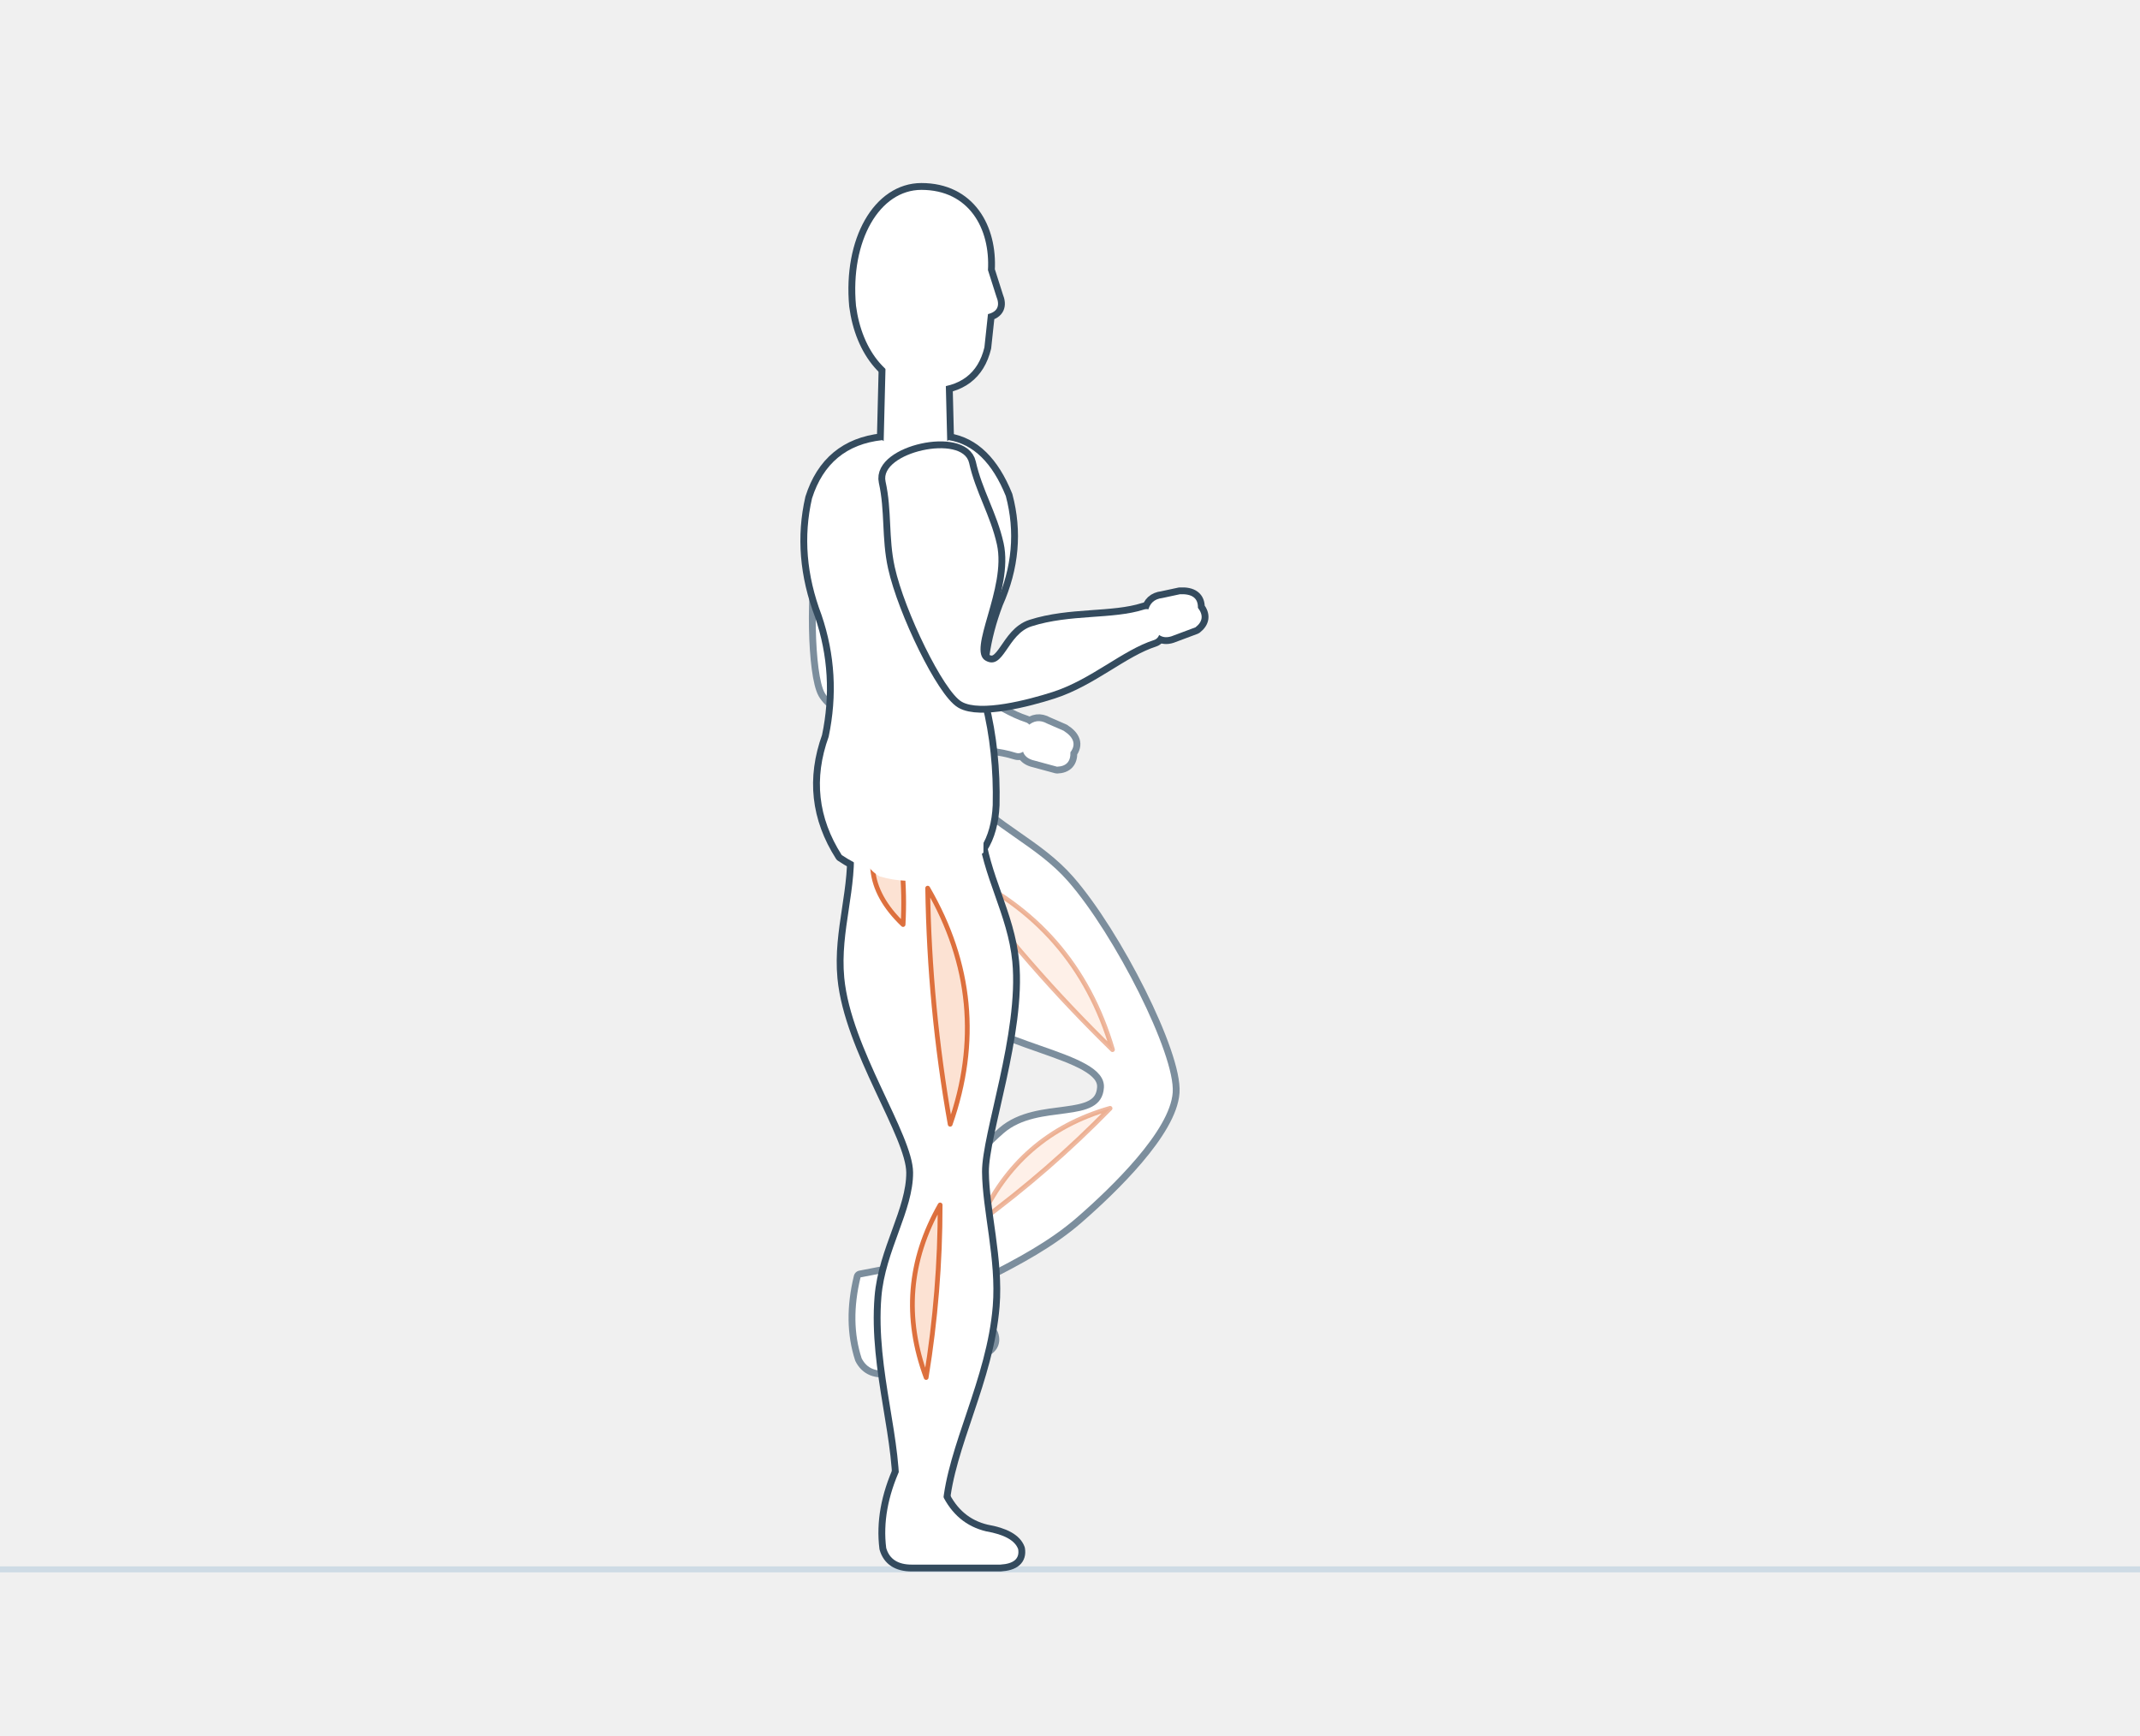
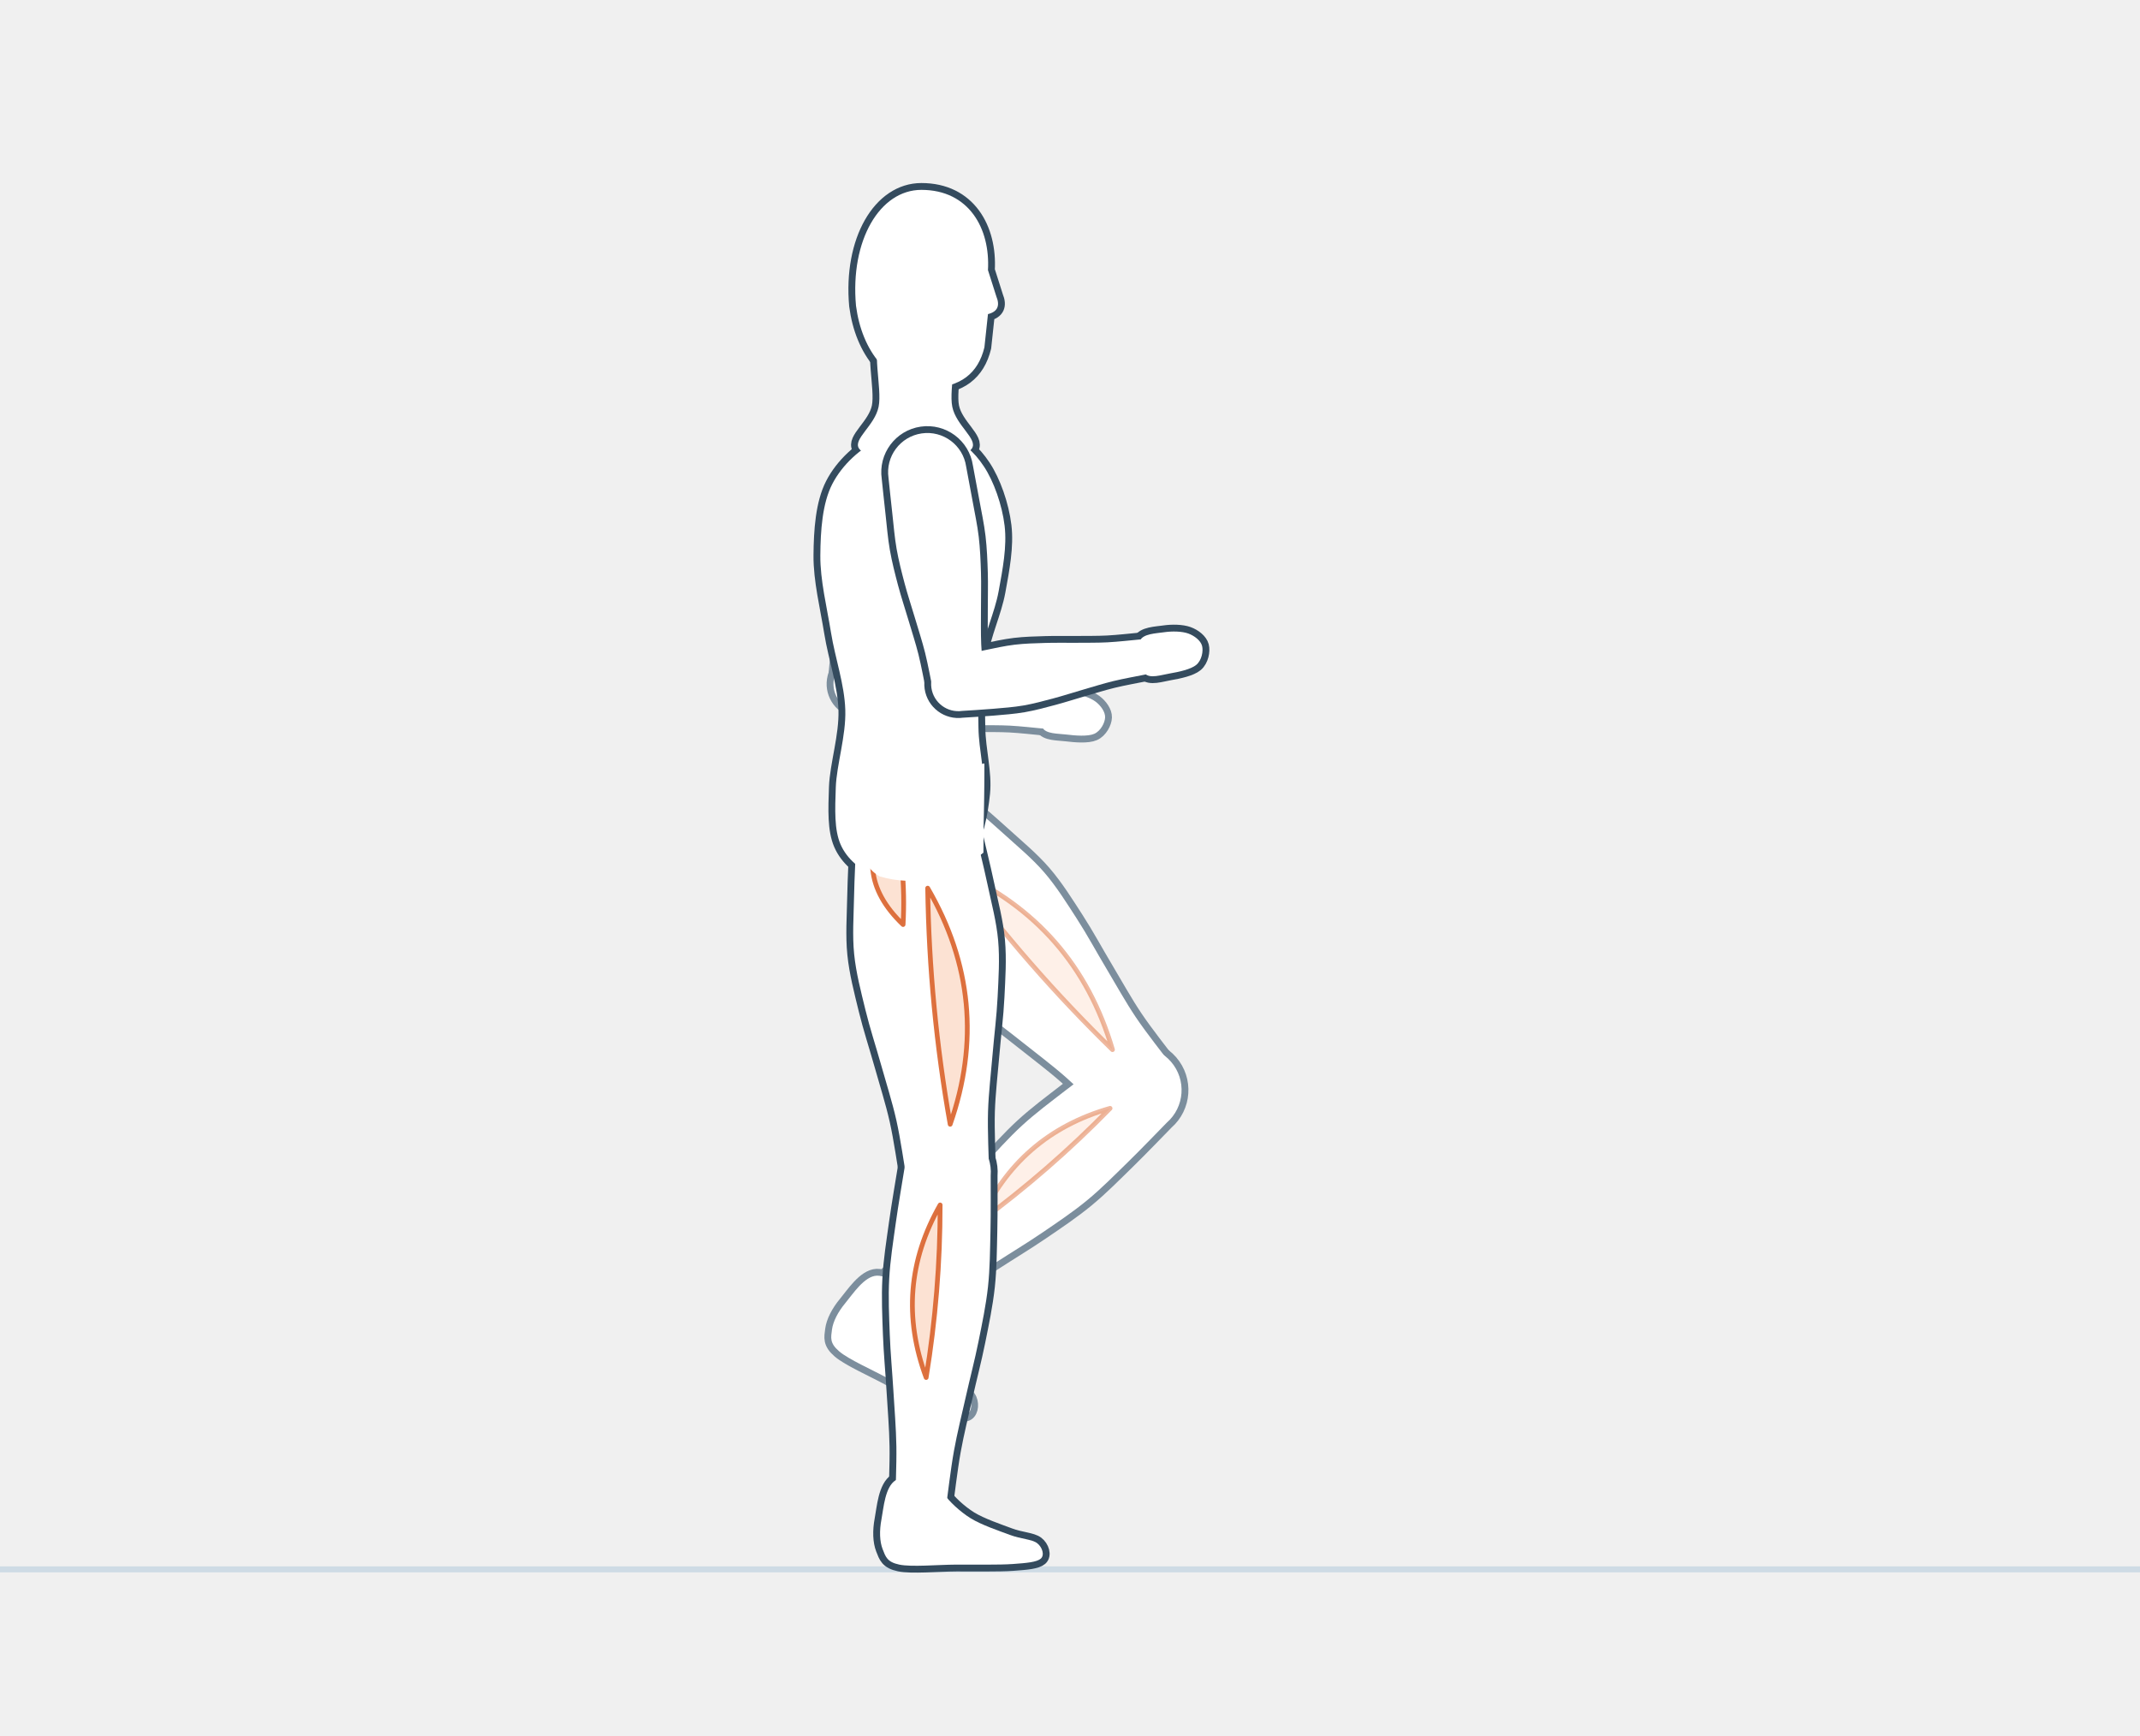
<svg xmlns="http://www.w3.org/2000/svg" viewBox="0 0 360 292">
  <path d="M0 264H360" stroke="#cedbe5" fill="none" />
  <g class="bw-human-athlete bw-human-outline bw-human-natural bw-human-sketch bw-human-side" stroke="#344b5e" stroke-width="1.05" stroke-linecap="round" stroke-linejoin="round">
    <g class="bw-silhouette-ink" stroke-width="2.3">
      <g class="bw-human-arm bw-human-arm-left" fill="#fff" stroke="#7c8e9d">
-         <path d="M142.970,77.882C141.880,82.803 139.384,86.674 138.294,91.595C136.658,98.976 136.969,113.486 138.744,116.578C140.518,119.670 147.816,122.481 151.948,123.809C158.441,125.896 165.587,124.938 170.899,126.645C173.084,127.348 174.737,122.207 172.552,121.505C167.240,119.797 161.991,114.853 155.498,112.766C151.366,111.438 147.457,115.689 145.683,112.597C143.909,109.505 153.842,102.783 155.477,95.402C156.567,90.481 155.939,85.918 157.030,80.997C158.120,76.076 144.061,72.961 142.970,77.882Z" />
+         <path d="M143.470,78.484C143.286,79.467 142.723,82.417 142.370,84.387C142.017,86.356 141.585,88.314 141.353,90.302C141.120,92.289 141.040,94.298 140.977,96.311C140.914,98.323 140.983,100.354 140.976,102.374C140.968,104.395 141.024,106.424 140.933,108.432C140.843,110.440 140.516,113.424 140.432,114.423A4.400,4.400 0 0 0 144.148,119.414A4.400,4.400 0 0 0 149.139,115.697C149.346,114.717 149.888,111.764 150.376,109.814C150.865,107.865 151.500,105.936 152.072,103.999C152.644,102.061 153.293,100.135 153.809,98.189C154.326,96.243 154.824,94.295 155.171,92.324C155.518,90.354 155.666,88.354 155.892,86.366C156.119,84.378 156.424,81.391 156.530,80.396A6.600,6.600 0 0 0 150.956,72.909A6.600,6.600 0 0 0 143.470,78.484Z" />
+         <path d="M144.123,119.588C144.965,119.778 147.487,120.385 149.177,120.732C150.867,121.079 152.551,121.462 154.262,121.668C155.972,121.873 157.707,121.911 159.440,121.965C161.173,122.018 162.920,121.972 164.658,121.989C166.396,122.006 168.141,121.978 169.869,122.066C171.597,122.154 174.165,122.443 175.024,122.518A3.000,3.000 0 0 0 178.427,119.985A3.000,3.000 0 0 0 175.893,116.582C175.049,116.408 172.505,115.948 170.825,115.537C169.144,115.127 167.481,114.599 165.811,114.117C164.141,113.635 162.480,113.091 160.804,112.645C159.129,112.200 157.456,111.739 155.758,111.446C154.061,111.152 152.337,111.037 150.619,110.885C148.900,110.732 146.310,110.591 145.449,110.532A4.576,4.576 0 0 0 140.258,114.397A4.576,4.576 0 0 0 144.123,119.588Z" />
        <g display="none" class="bw-muscle-traces" data-side="left" />
-         <g class="bw-human-hand" transform="translate(175.058,125.146) rotate(17.822)">
-           <path d="M-3,-2.2 Q-2,-4 0,-3.6 L3,-3.3 Q6,-2.5 5.2,-.2 Q6,2 3.8,2.8 L-.5,3 Q-3,3 -3,-.2Z" />
+         <g class="bw-human-hand" transform="translate(178.922,120.057) rotate(8.328)">
+           <path d="M-3.200,-2.800C-2.500,-3.867 -0.367,-3.600 1.000,-3.600C2.367,-3.600 4.000,-3.333 5.000,-2.800C6.000,-2.267 6.900,-1.300 7.000,-0.400C7.100,0.500 6.600,1.967 5.600,2.600C4.600,3.233 2.467,3.367 1.000,3.400C-0.467,3.433 -2.500,3.833 -3.200,2.800C-3.900,1.767 -3.900,-1.733 -3.200,-2.800Z" />
        </g>
      </g>
    </g>
    <g class="bw-silhouette-fill" stroke="none">
      <g class="bw-human-arm bw-human-arm-left" fill="#fff" stroke="none">
-         <path d="M142.970,77.882C141.880,82.803 139.384,86.674 138.294,91.595C136.658,98.976 136.969,113.486 138.744,116.578C140.518,119.670 147.816,122.481 151.948,123.809C158.441,125.896 165.587,124.938 170.899,126.645C173.084,127.348 174.737,122.207 172.552,121.505C167.240,119.797 161.991,114.853 155.498,112.766C151.366,111.438 147.457,115.689 145.683,112.597C143.909,109.505 153.842,102.783 155.477,95.402C156.567,90.481 155.939,85.918 157.030,80.997C158.120,76.076 144.061,72.961 142.970,77.882Z" />
+         <path d="M143.470,78.484C143.286,79.467 142.723,82.417 142.370,84.387C142.017,86.356 141.585,88.314 141.353,90.302C141.120,92.289 141.040,94.298 140.977,96.311C140.914,98.323 140.983,100.354 140.976,102.374C140.968,104.395 141.024,106.424 140.933,108.432C140.843,110.440 140.516,113.424 140.432,114.423A4.400,4.400 0 0 0 144.148,119.414A4.400,4.400 0 0 0 149.139,115.697C149.346,114.717 149.888,111.764 150.376,109.814C150.865,107.865 151.500,105.936 152.072,103.999C152.644,102.061 153.293,100.135 153.809,98.189C154.326,96.243 154.824,94.295 155.171,92.324C155.518,90.354 155.666,88.354 155.892,86.366C156.119,84.378 156.424,81.391 156.530,80.396A6.600,6.600 0 0 0 150.956,72.909A6.600,6.600 0 0 0 143.470,78.484Z" />
+         <path d="M144.123,119.588C144.965,119.778 147.487,120.385 149.177,120.732C150.867,121.079 152.551,121.462 154.262,121.668C155.972,121.873 157.707,121.911 159.440,121.965C161.173,122.018 162.920,121.972 164.658,121.989C166.396,122.006 168.141,121.978 169.869,122.066C171.597,122.154 174.165,122.443 175.024,122.518A3.000,3.000 0 0 0 178.427,119.985A3.000,3.000 0 0 0 175.893,116.582C175.049,116.408 172.505,115.948 170.825,115.537C169.144,115.127 167.481,114.599 165.811,114.117C164.141,113.635 162.480,113.091 160.804,112.645C159.129,112.200 157.456,111.739 155.758,111.446C154.061,111.152 152.337,111.037 150.619,110.885C148.900,110.732 146.310,110.591 145.449,110.532A4.576,4.576 0 0 0 140.258,114.397A4.576,4.576 0 0 0 144.123,119.588Z" />
        <g class="bw-muscle-traces" data-side="left" />
-         <g class="bw-human-hand" transform="translate(175.058,125.146) rotate(17.822)">
-           <path d="M-3,-2.2 Q-2,-4 0,-3.6 L3,-3.3 Q6,-2.5 5.2,-.2 Q6,2 3.8,2.8 L-.5,3 Q-3,3 -3,-.2Z" />
+         <g class="bw-human-hand" transform="translate(178.922,120.057) rotate(8.328)">
+           <path d="M-3.200,-2.800C-2.500,-3.867 -0.367,-3.600 1.000,-3.600C2.367,-3.600 4.000,-3.333 5.000,-2.800C6.000,-2.267 6.900,-1.300 7.000,-0.400C7.100,0.500 6.600,1.967 5.600,2.600C4.600,3.233 2.467,3.367 1.000,3.400C-0.467,3.433 -2.500,3.833 -3.200,2.800C-3.900,1.767 -3.900,-1.733 -3.200,-2.800Z" />
        </g>
      </g>
    </g>
    <g class="bw-silhouette-ink" stroke-width="2.3">
      <g class="bw-human-leg bw-human-leg-left" fill="#fff" stroke="#7c8e9d">
-         <path d="M146.091,147.346C151.340,153.357 153.052,160.943 158.300,166.953C166.174,175.970 186.146,176.552 185.705,182.977C185.264,189.402 174.759,185.471 168.844,190.616C159.548,198.702 154.416,210.720 146.811,217.336C144.438,219.400 149.295,224.983 151.668,222.919C159.273,216.304 171.887,212.886 181.182,204.800C187.097,199.655 196.836,190.197 197.278,183.772C197.719,177.347 187.566,157.290 179.693,148.274C174.444,142.263 167.158,139.544 161.909,133.533C157.075,127.997 141.257,141.809 146.091,147.346Z" />
+         <path d="M146.468,147.017C147.348,148.350 149.939,152.394 151.750,155.016C153.561,157.639 155.236,160.380 157.333,162.753C159.430,165.126 161.904,167.170 164.332,169.253C166.761,171.337 169.390,173.245 171.903,175.255C174.416,177.265 177.024,179.192 179.410,181.312C181.795,183.433 185.084,186.868 186.218,187.979A7.000,7.000 0 0 0 196.095,188.647A7.000,7.000 0 0 0 196.764,178.770C195.816,177.496 192.855,173.775 191.076,171.125C189.296,168.475 187.738,165.631 186.085,162.871C184.433,160.110 182.896,157.248 181.159,154.561C179.421,151.874 177.729,149.147 175.661,146.749C173.592,144.352 171.102,142.322 168.747,140.174C166.392,138.027 162.735,134.914 161.532,133.862A10.000,10.000 0 0 0 147.423,132.907A10.000,10.000 0 0 0 146.468,147.017Z" />
+         <path d="M186.713,177.882C185.461,178.812 181.663,181.556 179.200,183.466C176.737,185.375 174.228,187.230 171.936,189.336C169.645,191.442 167.558,193.783 165.452,196.103C163.347,198.423 161.365,200.885 159.305,203.257C157.245,205.629 155.241,208.066 153.093,210.337C150.945,212.608 147.530,215.792 146.417,216.883A4.300,4.300 0 0 0 145.995,222.950A4.300,4.300 0 0 0 152.061,223.372C153.296,222.421 156.922,219.480 159.469,217.667C162.016,215.854 164.707,214.207 167.342,212.496C169.976,210.785 172.689,209.162 175.278,207.399C177.867,205.635 180.475,203.892 182.878,201.915C185.281,199.938 187.466,197.709 189.698,195.535C191.930,193.360 195.174,189.979 196.269,188.867A7.280,7.280 0 0 0 196.984,178.597A7.280,7.280 0 0 0 186.713,177.882Z" />
        <g display="none" class="bw-muscle-traces" data-side="left">
          <g data-muscle="quadriceps">
            <path d="M160.902,146.520Q180.954,155.496 187.146,176.574Q172.812,162.606 160.902,146.520Z" fill="#f59e6b" fill-opacity="0.16" stroke="#d9622b" stroke-width=".8" stroke-opacity="0.45" />
          </g>
          <g data-muscle="glutes">
            <path d="M148.364,139.307Q148.411,152.131 161.111,153.905Q155.845,145.639 148.364,139.307Z" fill="#f59e6b" fill-opacity="0.16" stroke="#d9622b" stroke-width=".8" stroke-opacity="0.45" />
          </g>
          <g data-muscle="calves">
            <path d="M186.741,186.446Q171.293,190.871 164.770,205.558Q176.536,196.900 186.741,186.446Z" fill="#f59e6b" fill-opacity="0.16" stroke="#d9622b" stroke-width=".8" stroke-opacity="0.45" />
          </g>
        </g>
-         <g class="bw-human-shoe bw-human-foot" transform="translate(149.239,220.127) rotate(-10.925)" fill="#fff">
-           <path d="M-3.4,-6 Q-6.6,1 -5.8,7.4 Q-5,10.2 -1.5,10.2 L13.4,10.2 Q16.8,10 16.4,7.6 Q15.6,5.4 11,4.6 Q6,3.4 3.6,-1.6 L3.2,-6 Z" />
+         <g class="bw-human-shoe bw-human-foot" transform="translate(149.239,220.127) rotate(28.982)" fill="#fff">
+           <path d="M-4.200,-4.000C-6.000,-2.900 -6.233,0.667 -6.600,2.600C-6.967,4.533 -6.900,6.333 -6.400,7.600C-5.900,8.867 -5.667,9.767 -3.600,10.200C-1.533,10.633 2.817,10.217 6.000,10.200C9.183,10.183 13.133,10.267 15.500,10.100C17.867,9.933 19.517,9.783 20.200,9.200C20.883,8.617 20.467,7.267 19.600,6.600C18.733,5.933 16.867,5.900 15.000,5.200C13.133,4.500 10.233,3.533 8.400,2.400C6.567,1.267 4.700,-0.533 4.000,-1.600C3.300,-2.667 5.567,-3.600 4.200,-4.000C2.833,-4.400 -2.400,-5.100 -4.200,-4.000Z" />
        </g>
      </g>
    </g>
    <g class="bw-silhouette-fill" stroke="none">
      <g class="bw-human-leg bw-human-leg-left" fill="#fff" stroke="none">
-         <path d="M146.091,147.346C151.340,153.357 153.052,160.943 158.300,166.953C166.174,175.970 186.146,176.552 185.705,182.977C185.264,189.402 174.759,185.471 168.844,190.616C159.548,198.702 154.416,210.720 146.811,217.336C144.438,219.400 149.295,224.983 151.668,222.919C159.273,216.304 171.887,212.886 181.182,204.800C187.097,199.655 196.836,190.197 197.278,183.772C197.719,177.347 187.566,157.290 179.693,148.274C174.444,142.263 167.158,139.544 161.909,133.533C157.075,127.997 141.257,141.809 146.091,147.346Z" />
+         <path d="M146.468,147.017C147.348,148.350 149.939,152.394 151.750,155.016C153.561,157.639 155.236,160.380 157.333,162.753C159.430,165.126 161.904,167.170 164.332,169.253C166.761,171.337 169.390,173.245 171.903,175.255C174.416,177.265 177.024,179.192 179.410,181.312C181.795,183.433 185.084,186.868 186.218,187.979A7.000,7.000 0 0 0 196.095,188.647A7.000,7.000 0 0 0 196.764,178.770C195.816,177.496 192.855,173.775 191.076,171.125C189.296,168.475 187.738,165.631 186.085,162.871C184.433,160.110 182.896,157.248 181.159,154.561C179.421,151.874 177.729,149.147 175.661,146.749C173.592,144.352 171.102,142.322 168.747,140.174C166.392,138.027 162.735,134.914 161.532,133.862A10.000,10.000 0 0 0 147.423,132.907A10.000,10.000 0 0 0 146.468,147.017Z" />
+         <path d="M186.713,177.882C185.461,178.812 181.663,181.556 179.200,183.466C176.737,185.375 174.228,187.230 171.936,189.336C169.645,191.442 167.558,193.783 165.452,196.103C163.347,198.423 161.365,200.885 159.305,203.257C157.245,205.629 155.241,208.066 153.093,210.337C150.945,212.608 147.530,215.792 146.417,216.883A4.300,4.300 0 0 0 145.995,222.950A4.300,4.300 0 0 0 152.061,223.372C153.296,222.421 156.922,219.480 159.469,217.667C162.016,215.854 164.707,214.207 167.342,212.496C169.976,210.785 172.689,209.162 175.278,207.399C177.867,205.635 180.475,203.892 182.878,201.915C185.281,199.938 187.466,197.709 189.698,195.535C191.930,193.360 195.174,189.979 196.269,188.867A7.280,7.280 0 0 0 196.984,178.597A7.280,7.280 0 0 0 186.713,177.882Z" />
        <g class="bw-muscle-traces" data-side="left">
          <g data-muscle="quadriceps">
            <path d="M160.902,146.520Q180.954,155.496 187.146,176.574Q172.812,162.606 160.902,146.520Z" fill="#f59e6b" fill-opacity="0.16" stroke="#d9622b" stroke-width=".8" stroke-opacity="0.45" />
          </g>
          <g data-muscle="glutes">
            <path d="M148.364,139.307Q148.411,152.131 161.111,153.905Q155.845,145.639 148.364,139.307Z" fill="#f59e6b" fill-opacity="0.16" stroke="#d9622b" stroke-width=".8" stroke-opacity="0.45" />
          </g>
          <g data-muscle="calves">
            <path d="M186.741,186.446Q171.293,190.871 164.770,205.558Q176.536,196.900 186.741,186.446Z" fill="#f59e6b" fill-opacity="0.16" stroke="#d9622b" stroke-width=".8" stroke-opacity="0.45" />
          </g>
        </g>
-         <g class="bw-human-shoe bw-human-foot" transform="translate(149.239,220.127) rotate(-10.925)" fill="#fff">
-           <path d="M-3.4,-6 Q-6.6,1 -5.8,7.4 Q-5,10.2 -1.5,10.2 L13.4,10.2 Q16.8,10 16.4,7.6 Q15.6,5.4 11,4.6 Q6,3.4 3.6,-1.6 L3.2,-6 Z" />
+         <g class="bw-human-shoe bw-human-foot" transform="translate(149.239,220.127) rotate(28.982)" fill="#fff">
+           <path d="M-4.200,-4.000C-6.000,-2.900 -6.233,0.667 -6.600,2.600C-6.967,4.533 -6.900,6.333 -6.400,7.600C-5.900,8.867 -5.667,9.767 -3.600,10.200C-1.533,10.633 2.817,10.217 6.000,10.200C9.183,10.183 13.133,10.267 15.500,10.100C17.867,9.933 19.517,9.783 20.200,9.200C20.883,8.617 20.467,7.267 19.600,6.600C18.733,5.933 16.867,5.900 15.000,5.200C13.133,4.500 10.233,3.533 8.400,2.400C6.567,1.267 4.700,-0.533 4.000,-1.600C3.300,-2.667 5.567,-3.600 4.200,-4.000C2.833,-4.400 -2.400,-5.100 -4.200,-4.000Z" />
        </g>
      </g>
    </g>
    <g class="bw-silhouette-ink" stroke-width="2.3">
      <g class="bw-human-torso" transform="translate(154.000,140.440) rotate(0.000)">
        <g transform="translate(0 -67) rotate(0.000) scale(1) translate(0 67)">
-           <path d="M-5,-80L-5.4,-64Q0,-61.5 5.4,-64L5,-80Z" fill="#fff" />
+           <path d="M-5.600,-84.000C-7.567,-82.000 -5.550,-75.167 -6.200,-72.000C-6.850,-68.833 -10.533,-66.583 -9.500,-65.000C-8.467,-63.417 -3.167,-62.500 0.000,-62.500C3.167,-62.500 8.467,-63.417 9.500,-65.000C10.533,-66.583 6.850,-68.833 6.200,-72.000C5.550,-75.167 7.567,-82.000 5.600,-84.000C3.633,-86.000 -3.633,-86.000 -5.600,-84.000Z" fill="#fff" />
          <path d="M1,-108.5C9,-108.5 12.6,-102 12.2,-95L13.6,-90.6Q14.6,-88.2 12.2,-87.6L11.6,-82Q10,-75.4 2.6,-75.2C-4.6,-75.6 -9,-81.4 -10,-89C-11,-100 -6,-108.5 1,-108.5Z" fill="#fff" />
        </g>
        <g transform="scale(1.000 1)">
-           <path d="M-5.6,-66.4Q-14.6,-65.4 -17.4,-56.6Q-19.6,-47 -15.800,-37Q-12.400,-27 -14.6,-16.5Q-18.4,-6 -12.4,3.4Q-4,9 6,6Q12.6,3.6 13,-5Q13.2,-14 11.2,-22Q10.2,-30 13.6,-39Q17.6,-48 15.2,-57Q11.8,-65.4 5.6,-66.4Q0,-63.2 -5.6,-66.4Z" fill="#fff" />
+           <path d="M5.000,-67.000C7.917,-66.250 9.833,-64.500 11.500,-62.000C13.167,-59.500 14.583,-55.500 15.000,-52.000C15.417,-48.500 14.667,-44.667 14.000,-41.000C13.333,-37.333 11.567,-33.833 11.000,-30.000C10.433,-26.167 10.533,-21.833 10.600,-18.000C10.667,-14.167 11.750,-10.500 11.400,-7.000C11.050,-3.500 10.233,0.633 8.500,3.000C6.767,5.367 3.583,6.567 1.000,7.200C-1.583,7.833 -4.733,7.733 -7.000,6.800C-9.267,5.867 -11.533,4.067 -12.600,1.600C-13.667,-0.867 -13.533,-4.233 -13.400,-8.000C-13.267,-11.767 -11.667,-16.667 -11.800,-21.000C-11.933,-25.333 -13.500,-29.667 -14.200,-34.000C-14.900,-38.333 -16.033,-42.833 -16.000,-47.000C-15.967,-51.167 -15.667,-55.750 -14.000,-59.000C-12.333,-62.250 -9.167,-65.167 -6.000,-66.500C-2.833,-67.833 2.083,-67.750 5.000,-67.000Z" fill="#fff" />
          <g display="none" class="bw-muscle-traces bw-torso-muscles" />
        </g>
      </g>
      <g class="bw-human-leg bw-human-leg-right" fill="#fff" stroke="#344b5e">
-         <path d="M143.547,141.435C144.304,149.379 141.269,156.539 142.025,164.483C143.160,176.399 153.558,190.784 153.603,197.224C153.648,203.664 148.903,210.378 148.270,218.192C147.275,230.472 152.006,242.654 151.192,252.701C150.938,255.836 158.314,256.434 158.568,253.299C159.382,243.252 166.013,231.991 167.008,219.711C167.641,211.896 165.248,203.582 165.203,197.142C165.157,190.702 171.432,173.707 170.297,161.791C169.541,153.847 165.209,147.388 164.453,139.444C163.756,132.127 142.851,134.118 143.547,141.435Z" />
+         <path d="M144.045,141.387C143.982,142.984 143.728,147.780 143.669,150.966C143.609,154.153 143.371,157.357 143.690,160.507C144.009,163.658 144.826,166.761 145.583,169.870C146.339,172.979 147.361,176.063 148.230,179.161C149.098,182.259 150.092,185.345 150.793,188.460C151.494,191.574 152.161,196.282 152.434,197.846A7.000,7.000 0 0 0 160.066,204.151A7.000,7.000 0 0 0 166.371,196.519C166.345,194.931 166.111,190.182 166.211,186.992C166.312,183.801 166.706,180.583 166.974,177.376C167.242,174.170 167.664,170.948 167.820,167.753C167.977,164.557 168.193,161.355 167.912,158.201C167.631,155.047 166.792,151.946 166.132,148.827C165.473,145.709 164.318,141.048 163.955,139.492A10.000,10.000 0 0 0 153.052,130.485A10.000,10.000 0 0 0 144.045,141.387Z" />
+         <path d="M152.146,196.595C151.902,198.136 151.104,202.753 150.677,205.840C150.250,208.927 149.753,212.008 149.587,215.115C149.420,218.223 149.564,221.356 149.680,224.487C149.797,227.618 150.100,230.764 150.285,233.900C150.470,237.036 150.741,240.179 150.792,243.305C150.844,246.430 150.627,251.095 150.594,252.653A4.300,4.300 0 0 0 154.533,257.286A4.300,4.300 0 0 0 159.166,253.347C159.384,251.804 159.921,247.166 160.475,244.089C161.029,241.013 161.802,237.954 162.490,234.889C163.178,231.823 163.984,228.767 164.602,225.696C165.221,222.625 165.867,219.556 166.204,216.462C166.540,213.368 166.545,210.247 166.621,207.132C166.697,204.017 166.653,199.331 166.659,197.771A7.280,7.280 0 0 0 159.991,189.927A7.280,7.280 0 0 0 152.146,196.595Z" />
        <g display="none" class="bw-muscle-traces" data-side="right">
          <g data-muscle="quadriceps">
            <path d="M156.059,149.405Q167.109,168.393 159.841,189.125Q156.347,169.418 156.059,149.405Z" fill="#f59e6b" fill-opacity="0.3" stroke="#d9622b" stroke-width=".8" stroke-opacity="0.9" />
          </g>
          <g data-muscle="glutes">
            <path d="M150.084,136.232Q142.640,146.674 151.920,155.525Q152.465,145.739 150.084,136.232Z" fill="#f59e6b" fill-opacity="0.3" stroke="#d9622b" stroke-width=".8" stroke-opacity="0.9" />
          </g>
          <g data-muscle="calves">
            <path d="M158.153,202.700Q150.199,216.663 155.801,231.725Q158.163,217.309 158.153,202.700Z" fill="#f59e6b" fill-opacity="0.3" stroke="#d9622b" stroke-width=".8" stroke-opacity="0.9" />
          </g>
        </g>
        <g class="bw-human-shoe bw-human-foot" transform="translate(154.880,253.000) rotate(0.000)" fill="#fff">
-           <path d="M-3.4,-6 Q-6.6,1 -5.8,7.4 Q-5,10.2 -1.5,10.2 L13.4,10.2 Q16.8,10 16.4,7.6 Q15.6,5.4 11,4.6 Q6,3.4 3.6,-1.6 L3.2,-6 Z" />
+           <path d="M-4.200,-4.000C-6.000,-2.900 -6.233,0.667 -6.600,2.600C-6.967,4.533 -6.900,6.333 -6.400,7.600C-5.900,8.867 -5.667,9.767 -3.600,10.200C-1.533,10.633 2.817,10.217 6.000,10.200C9.183,10.183 13.133,10.267 15.500,10.100C17.867,9.933 19.517,9.783 20.200,9.200C20.883,8.617 20.467,7.267 19.600,6.600C18.733,5.933 16.867,5.900 15.000,5.200C13.133,4.500 10.233,3.533 8.400,2.400C6.567,1.267 4.700,-0.533 4.000,-1.600C3.300,-2.667 5.567,-3.600 4.200,-4.000C2.833,-4.400 -2.400,-5.100 -4.200,-4.000Z" />
        </g>
      </g>
      <g transform="translate(154.000,140.440) rotate(0.000)" fill="#fff" stroke="none">
        <path d="M-12,-12Q0,-9 11.6,-12L11.4,3Q3,9.6 -6,7Q-11.4,4 -12,-12Z" />
      </g>
    </g>
    <g class="bw-silhouette-fill" stroke="none">
      <g class="bw-human-torso" transform="translate(154.000,140.440) rotate(0.000)">
        <g transform="translate(0 -67) rotate(0.000) scale(1) translate(0 67)">
-           <path d="M-5,-80L-5.4,-64Q0,-61.5 5.4,-64L5,-80Z" fill="#fff" />
+           <path d="M-5.600,-84.000C-7.567,-82.000 -5.550,-75.167 -6.200,-72.000C-6.850,-68.833 -10.533,-66.583 -9.500,-65.000C-8.467,-63.417 -3.167,-62.500 0.000,-62.500C3.167,-62.500 8.467,-63.417 9.500,-65.000C10.533,-66.583 6.850,-68.833 6.200,-72.000C5.550,-75.167 7.567,-82.000 5.600,-84.000C3.633,-86.000 -3.633,-86.000 -5.600,-84.000Z" fill="#fff" />
          <path d="M1,-108.5C9,-108.5 12.6,-102 12.2,-95L13.6,-90.6Q14.6,-88.2 12.2,-87.6L11.6,-82Q10,-75.4 2.6,-75.2C-4.6,-75.6 -9,-81.4 -10,-89C-11,-100 -6,-108.5 1,-108.5Z" fill="#fff" />
        </g>
        <g transform="scale(1.000 1)">
-           <path d="M-5.6,-66.4Q-14.6,-65.4 -17.4,-56.6Q-19.6,-47 -15.800,-37Q-12.400,-27 -14.6,-16.5Q-18.4,-6 -12.4,3.4Q-4,9 6,6Q12.6,3.6 13,-5Q13.2,-14 11.2,-22Q10.2,-30 13.6,-39Q17.6,-48 15.2,-57Q11.8,-65.4 5.6,-66.4Q0,-63.2 -5.6,-66.4Z" fill="#fff" />
+           <path d="M5.000,-67.000C7.917,-66.250 9.833,-64.500 11.500,-62.000C13.167,-59.500 14.583,-55.500 15.000,-52.000C15.417,-48.500 14.667,-44.667 14.000,-41.000C13.333,-37.333 11.567,-33.833 11.000,-30.000C10.433,-26.167 10.533,-21.833 10.600,-18.000C10.667,-14.167 11.750,-10.500 11.400,-7.000C11.050,-3.500 10.233,0.633 8.500,3.000C6.767,5.367 3.583,6.567 1.000,7.200C-1.583,7.833 -4.733,7.733 -7.000,6.800C-9.267,5.867 -11.533,4.067 -12.600,1.600C-13.667,-0.867 -13.533,-4.233 -13.400,-8.000C-13.267,-11.767 -11.667,-16.667 -11.800,-21.000C-11.933,-25.333 -13.500,-29.667 -14.200,-34.000C-14.900,-38.333 -16.033,-42.833 -16.000,-47.000C-15.967,-51.167 -15.667,-55.750 -14.000,-59.000C-12.333,-62.250 -9.167,-65.167 -6.000,-66.500C-2.833,-67.833 2.083,-67.750 5.000,-67.000Z" fill="#fff" />
          <g class="bw-muscle-traces bw-torso-muscles" />
        </g>
      </g>
      <g class="bw-human-leg bw-human-leg-right" fill="#fff" stroke="none">
-         <path d="M143.547,141.435C144.304,149.379 141.269,156.539 142.025,164.483C143.160,176.399 153.558,190.784 153.603,197.224C153.648,203.664 148.903,210.378 148.270,218.192C147.275,230.472 152.006,242.654 151.192,252.701C150.938,255.836 158.314,256.434 158.568,253.299C159.382,243.252 166.013,231.991 167.008,219.711C167.641,211.896 165.248,203.582 165.203,197.142C165.157,190.702 171.432,173.707 170.297,161.791C169.541,153.847 165.209,147.388 164.453,139.444C163.756,132.127 142.851,134.118 143.547,141.435Z" />
+         <path d="M144.045,141.387C143.982,142.984 143.728,147.780 143.669,150.966C143.609,154.153 143.371,157.357 143.690,160.507C144.009,163.658 144.826,166.761 145.583,169.870C146.339,172.979 147.361,176.063 148.230,179.161C149.098,182.259 150.092,185.345 150.793,188.460C151.494,191.574 152.161,196.282 152.434,197.846A7.000,7.000 0 0 0 160.066,204.151A7.000,7.000 0 0 0 166.371,196.519C166.345,194.931 166.111,190.182 166.211,186.992C166.312,183.801 166.706,180.583 166.974,177.376C167.242,174.170 167.664,170.948 167.820,167.753C167.977,164.557 168.193,161.355 167.912,158.201C167.631,155.047 166.792,151.946 166.132,148.827C165.473,145.709 164.318,141.048 163.955,139.492A10.000,10.000 0 0 0 153.052,130.485A10.000,10.000 0 0 0 144.045,141.387Z" />
+         <path d="M152.146,196.595C151.902,198.136 151.104,202.753 150.677,205.840C150.250,208.927 149.753,212.008 149.587,215.115C149.420,218.223 149.564,221.356 149.680,224.487C149.797,227.618 150.100,230.764 150.285,233.900C150.470,237.036 150.741,240.179 150.792,243.305C150.844,246.430 150.627,251.095 150.594,252.653A4.300,4.300 0 0 0 154.533,257.286A4.300,4.300 0 0 0 159.166,253.347C159.384,251.804 159.921,247.166 160.475,244.089C161.029,241.013 161.802,237.954 162.490,234.889C163.178,231.823 163.984,228.767 164.602,225.696C165.221,222.625 165.867,219.556 166.204,216.462C166.540,213.368 166.545,210.247 166.621,207.132C166.697,204.017 166.653,199.331 166.659,197.771A7.280,7.280 0 0 0 159.991,189.927A7.280,7.280 0 0 0 152.146,196.595Z" />
        <g class="bw-muscle-traces" data-side="right">
          <g data-muscle="quadriceps">
            <path d="M156.059,149.405Q167.109,168.393 159.841,189.125Q156.347,169.418 156.059,149.405Z" fill="#f59e6b" fill-opacity="0.3" stroke="#d9622b" stroke-width=".8" stroke-opacity="0.9" />
          </g>
          <g data-muscle="glutes">
            <path d="M150.084,136.232Q142.640,146.674 151.920,155.525Q152.465,145.739 150.084,136.232Z" fill="#f59e6b" fill-opacity="0.3" stroke="#d9622b" stroke-width=".8" stroke-opacity="0.9" />
          </g>
          <g data-muscle="calves">
            <path d="M158.153,202.700Q150.199,216.663 155.801,231.725Q158.163,217.309 158.153,202.700Z" fill="#f59e6b" fill-opacity="0.3" stroke="#d9622b" stroke-width=".8" stroke-opacity="0.9" />
          </g>
        </g>
        <g class="bw-human-shoe bw-human-foot" transform="translate(154.880,253.000) rotate(0.000)" fill="#fff">
-           <path d="M-3.4,-6 Q-6.6,1 -5.8,7.4 Q-5,10.2 -1.5,10.2 L13.4,10.2 Q16.8,10 16.4,7.6 Q15.6,5.4 11,4.6 Q6,3.4 3.6,-1.6 L3.2,-6 Z" />
+           <path d="M-4.200,-4.000C-6.000,-2.900 -6.233,0.667 -6.600,2.600C-6.967,4.533 -6.900,6.333 -6.400,7.600C-5.900,8.867 -5.667,9.767 -3.600,10.200C-1.533,10.633 2.817,10.217 6.000,10.200C9.183,10.183 13.133,10.267 15.500,10.100C17.867,9.933 19.517,9.783 20.200,9.200C20.883,8.617 20.467,7.267 19.600,6.600C18.733,5.933 16.867,5.900 15.000,5.200C13.133,4.500 10.233,3.533 8.400,2.400C6.567,1.267 4.700,-0.533 4.000,-1.600C3.300,-2.667 5.567,-3.600 4.200,-4.000C2.833,-4.400 -2.400,-5.100 -4.200,-4.000Z" />
        </g>
      </g>
      <g transform="translate(154.000,140.440) rotate(0.000)" fill="#fff" stroke="none">
        <path d="M-12,-12Q0,-9 11.6,-12L11.4,3Q3,9.6 -6,7Q-11.4,4 -12,-12Z" />
      </g>
    </g>
    <g class="bw-silhouette-ink" stroke-width="2.3">
      <g class="bw-human-arm bw-human-arm-right" fill="#fff" stroke="#344b5e">
-         <path d="M148.970,80.997C150.061,85.918 149.433,90.481 150.523,95.402C152.158,102.783 158.704,116.283 161.796,118.057C164.889,119.831 172.940,117.737 177.072,116.409C183.565,114.322 188.813,109.378 194.126,107.670C196.311,106.968 194.658,101.827 192.473,102.529C187.161,104.237 180.014,103.278 173.522,105.365C169.390,106.694 168.870,112.892 165.777,111.118C162.685,109.344 169.342,98.976 167.706,91.595C166.616,86.674 164.120,82.803 163.030,77.882C161.939,72.961 147.880,76.076 148.970,80.997Z" />
+         <path d="M149.470,80.396C149.576,81.391 149.881,84.378 150.108,86.366C150.334,88.354 150.482,90.354 150.829,92.324C151.176,94.295 151.674,96.243 152.191,98.189C152.707,100.135 153.356,102.061 153.928,103.999C154.500,105.936 155.135,107.865 155.624,109.814C156.112,111.764 156.654,114.717 156.861,115.697A4.400,4.400 0 0 0 161.852,119.414A4.400,4.400 0 0 0 165.568,114.423C165.484,113.424 165.157,110.440 165.067,108.432C164.976,106.424 165.032,104.395 165.024,102.374C165.017,100.354 165.086,98.323 165.023,96.311C164.960,94.298 164.880,92.289 164.647,90.302C164.415,88.314 163.983,86.356 163.630,84.387C163.277,82.417 162.714,79.467 162.530,78.484A6.600,6.600 0 0 0 155.044,72.909A6.600,6.600 0 0 0 149.470,80.396Z" />
+         <path d="M161.877,119.588C162.739,119.529 165.329,119.387 167.047,119.235C168.765,119.083 170.489,118.968 172.187,118.674C173.884,118.381 175.558,117.920 177.233,117.475C178.908,117.029 180.569,116.485 182.239,116.003C183.909,115.521 185.573,114.993 187.253,114.583C188.933,114.172 191.477,113.712 192.322,113.538A3.000,3.000 0 0 0 194.856,110.135A3.000,3.000 0 0 0 191.453,107.602C190.594,107.677 188.025,107.966 186.297,108.054C184.570,108.142 182.825,108.114 181.087,108.131C179.349,108.147 177.601,108.102 175.869,108.155C174.136,108.209 172.401,108.247 170.690,108.452C168.980,108.658 167.296,109.041 165.606,109.388C163.916,109.735 161.394,110.341 160.551,110.532A4.576,4.576 0 0 0 156.686,115.723A4.576,4.576 0 0 0 161.877,119.588Z" />
        <g display="none" class="bw-muscle-traces" data-side="right" />
-         <g class="bw-human-hand" transform="translate(196.631,104.028) rotate(-17.822)">
-           <path d="M-3,-2.2 Q-2,-4 0,-3.6 L3,-3.3 Q6,-2.5 5.2,-.2 Q6,2 3.8,2.8 L-.5,3 Q-3,3 -3,-.2Z" />
+         <g class="bw-human-hand" transform="translate(195.350,110.063) rotate(-8.328)">
+           <path d="M-3.200,-2.800C-2.500,-3.867 -0.367,-3.600 1.000,-3.600C2.367,-3.600 4.000,-3.333 5.000,-2.800C6.000,-2.267 6.900,-1.300 7.000,-0.400C7.100,0.500 6.600,1.967 5.600,2.600C4.600,3.233 2.467,3.367 1.000,3.400C-0.467,3.433 -2.500,3.833 -3.200,2.800C-3.900,1.767 -3.900,-1.733 -3.200,-2.800Z" />
        </g>
      </g>
    </g>
    <g class="bw-silhouette-fill" stroke="none">
      <g class="bw-human-arm bw-human-arm-right" fill="#fff" stroke="none">
-         <path d="M148.970,80.997C150.061,85.918 149.433,90.481 150.523,95.402C152.158,102.783 158.704,116.283 161.796,118.057C164.889,119.831 172.940,117.737 177.072,116.409C183.565,114.322 188.813,109.378 194.126,107.670C196.311,106.968 194.658,101.827 192.473,102.529C187.161,104.237 180.014,103.278 173.522,105.365C169.390,106.694 168.870,112.892 165.777,111.118C162.685,109.344 169.342,98.976 167.706,91.595C166.616,86.674 164.120,82.803 163.030,77.882C161.939,72.961 147.880,76.076 148.970,80.997Z" />
+         <path d="M149.470,80.396C149.576,81.391 149.881,84.378 150.108,86.366C150.334,88.354 150.482,90.354 150.829,92.324C151.176,94.295 151.674,96.243 152.191,98.189C152.707,100.135 153.356,102.061 153.928,103.999C154.500,105.936 155.135,107.865 155.624,109.814C156.112,111.764 156.654,114.717 156.861,115.697A4.400,4.400 0 0 0 161.852,119.414A4.400,4.400 0 0 0 165.568,114.423C165.484,113.424 165.157,110.440 165.067,108.432C164.976,106.424 165.032,104.395 165.024,102.374C165.017,100.354 165.086,98.323 165.023,96.311C164.960,94.298 164.880,92.289 164.647,90.302C164.415,88.314 163.983,86.356 163.630,84.387C163.277,82.417 162.714,79.467 162.530,78.484A6.600,6.600 0 0 0 155.044,72.909A6.600,6.600 0 0 0 149.470,80.396Z" />
+         <path d="M161.877,119.588C162.739,119.529 165.329,119.387 167.047,119.235C168.765,119.083 170.489,118.968 172.187,118.674C173.884,118.381 175.558,117.920 177.233,117.475C178.908,117.029 180.569,116.485 182.239,116.003C183.909,115.521 185.573,114.993 187.253,114.583C188.933,114.172 191.477,113.712 192.322,113.538A3.000,3.000 0 0 0 194.856,110.135A3.000,3.000 0 0 0 191.453,107.602C190.594,107.677 188.025,107.966 186.297,108.054C184.570,108.142 182.825,108.114 181.087,108.131C179.349,108.147 177.601,108.102 175.869,108.155C174.136,108.209 172.401,108.247 170.690,108.452C168.980,108.658 167.296,109.041 165.606,109.388C163.916,109.735 161.394,110.341 160.551,110.532A4.576,4.576 0 0 0 156.686,115.723A4.576,4.576 0 0 0 161.877,119.588Z" />
        <g class="bw-muscle-traces" data-side="right" />
-         <g class="bw-human-hand" transform="translate(196.631,104.028) rotate(-17.822)">
-           <path d="M-3,-2.2 Q-2,-4 0,-3.6 L3,-3.3 Q6,-2.5 5.2,-.2 Q6,2 3.8,2.8 L-.5,3 Q-3,3 -3,-.2Z" />
+         <g class="bw-human-hand" transform="translate(195.350,110.063) rotate(-8.328)">
+           <path d="M-3.200,-2.800C-2.500,-3.867 -0.367,-3.600 1.000,-3.600C2.367,-3.600 4.000,-3.333 5.000,-2.800C6.000,-2.267 6.900,-1.300 7.000,-0.400C7.100,0.500 6.600,1.967 5.600,2.600C4.600,3.233 2.467,3.367 1.000,3.400C-0.467,3.433 -2.500,3.833 -3.200,2.800C-3.900,1.767 -3.900,-1.733 -3.200,-2.800Z" />
        </g>
      </g>
    </g>
  </g>
</svg>
